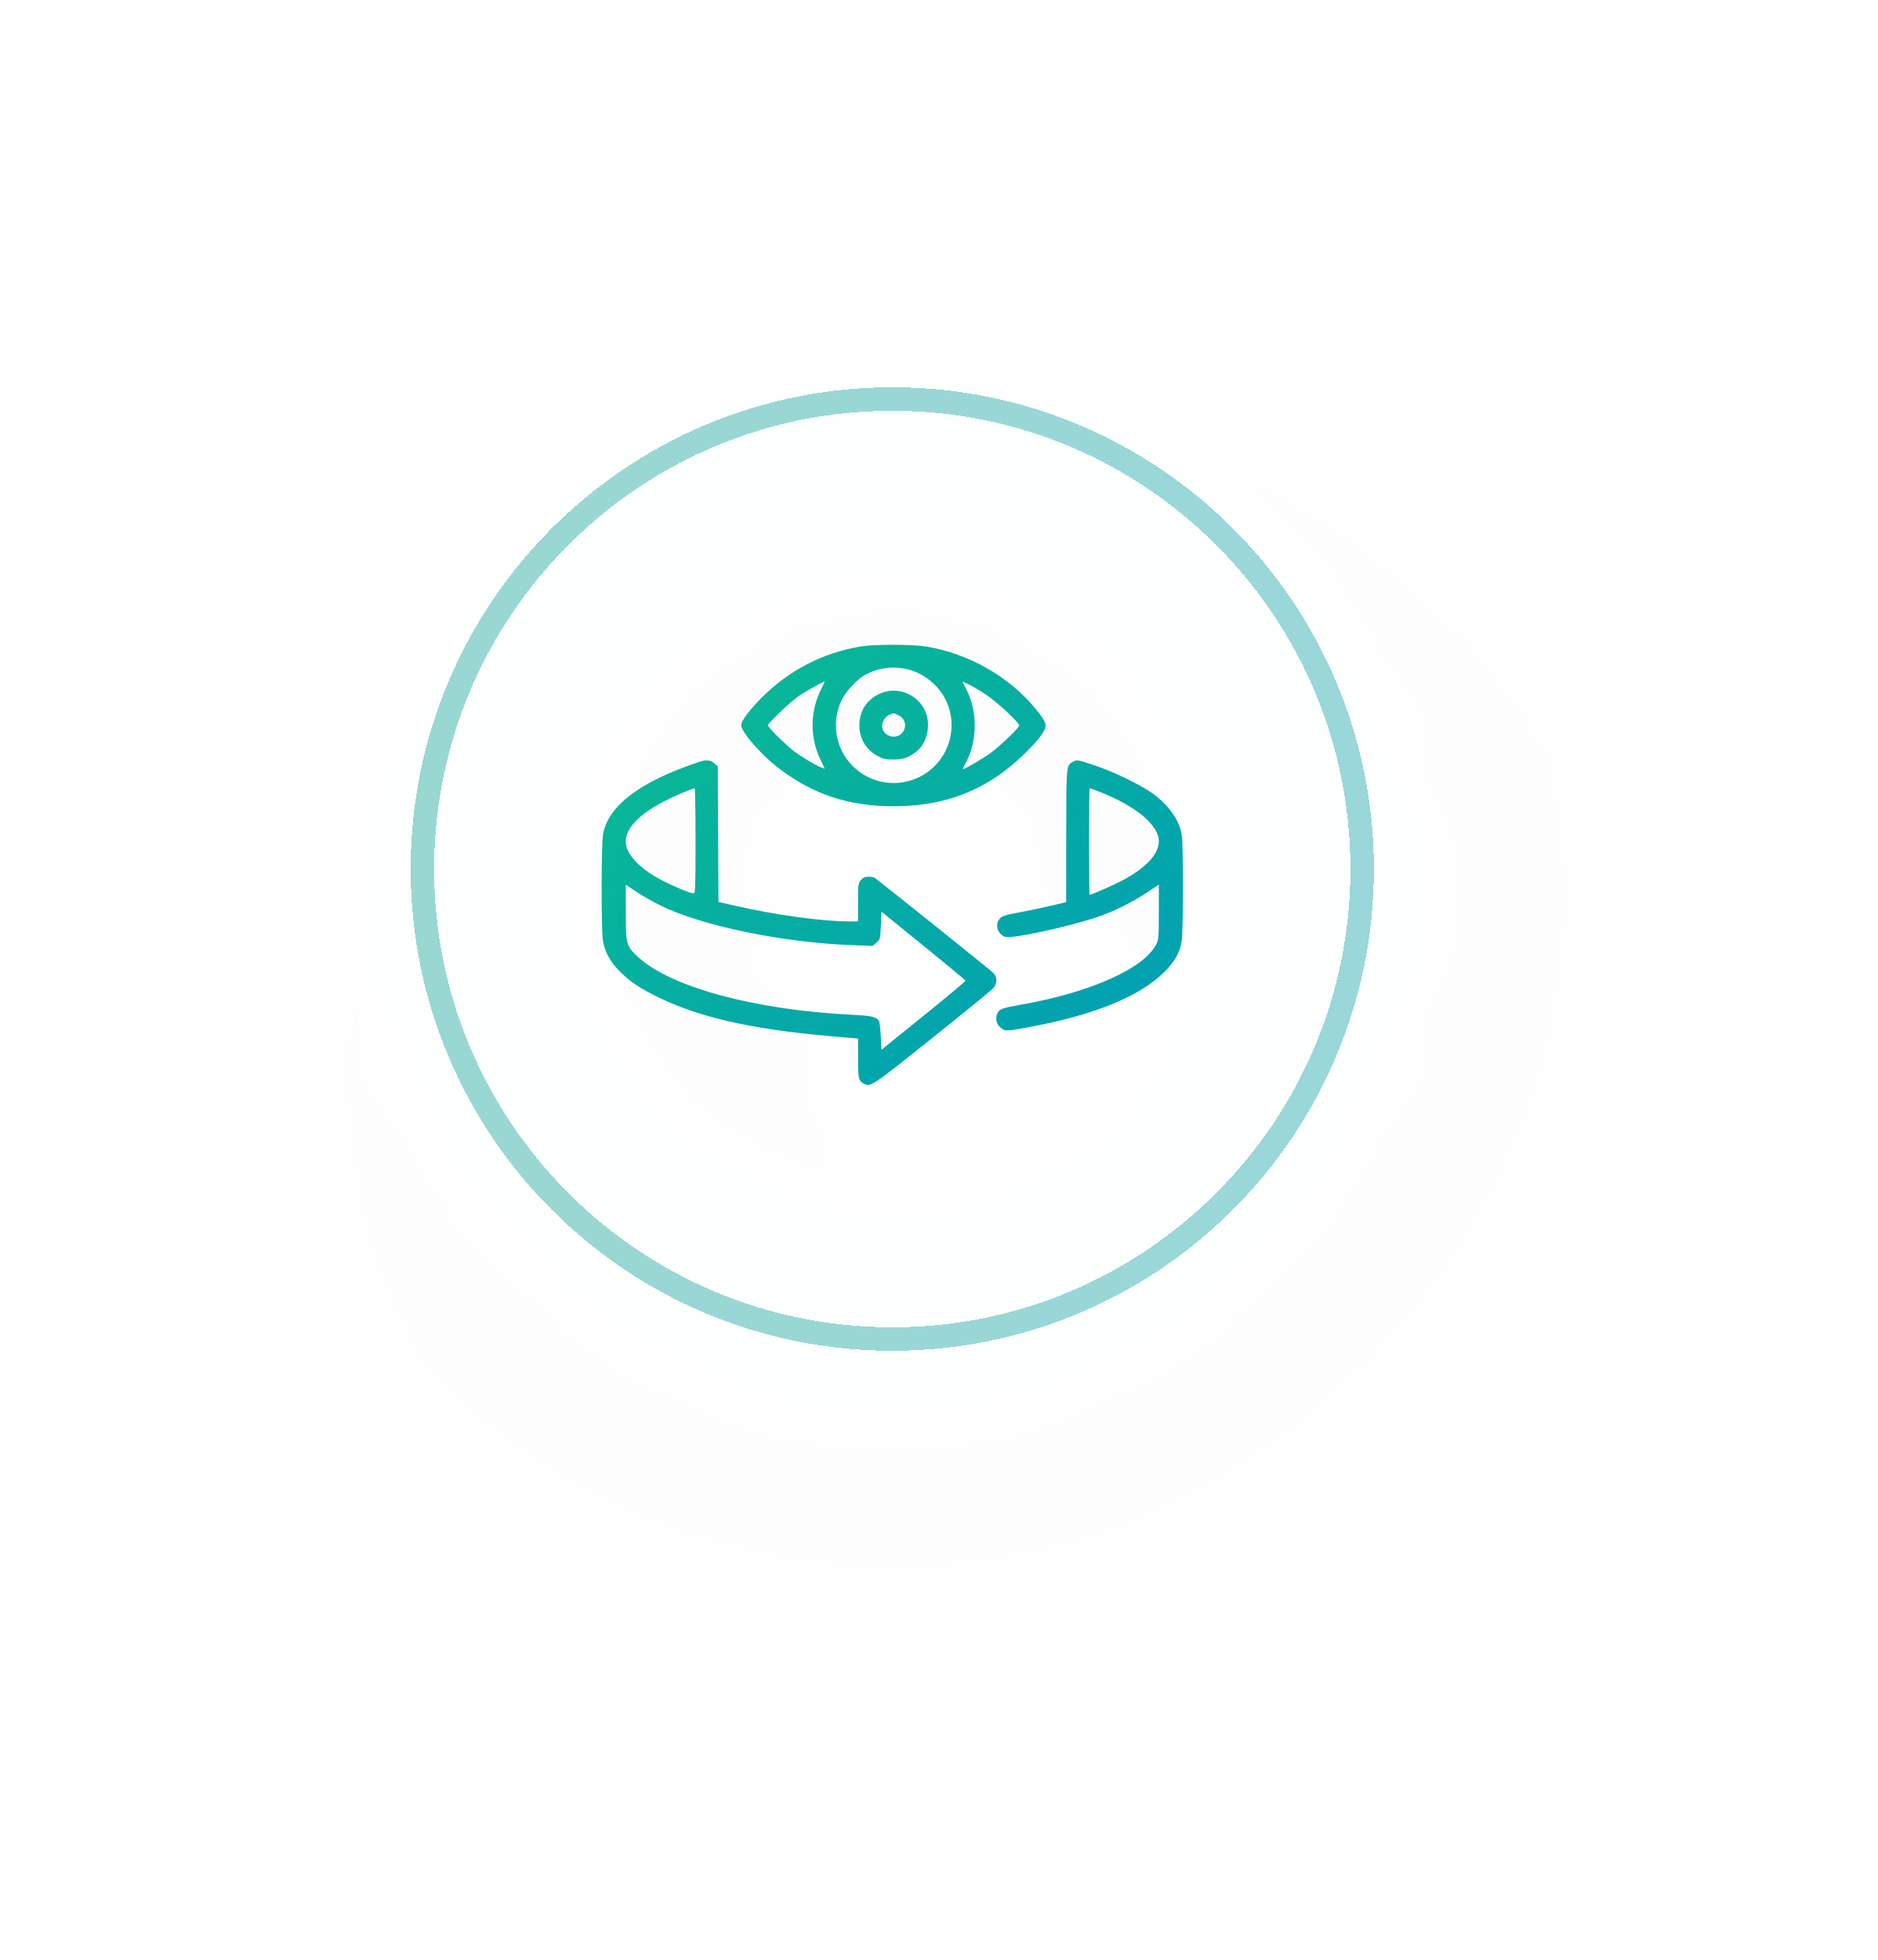
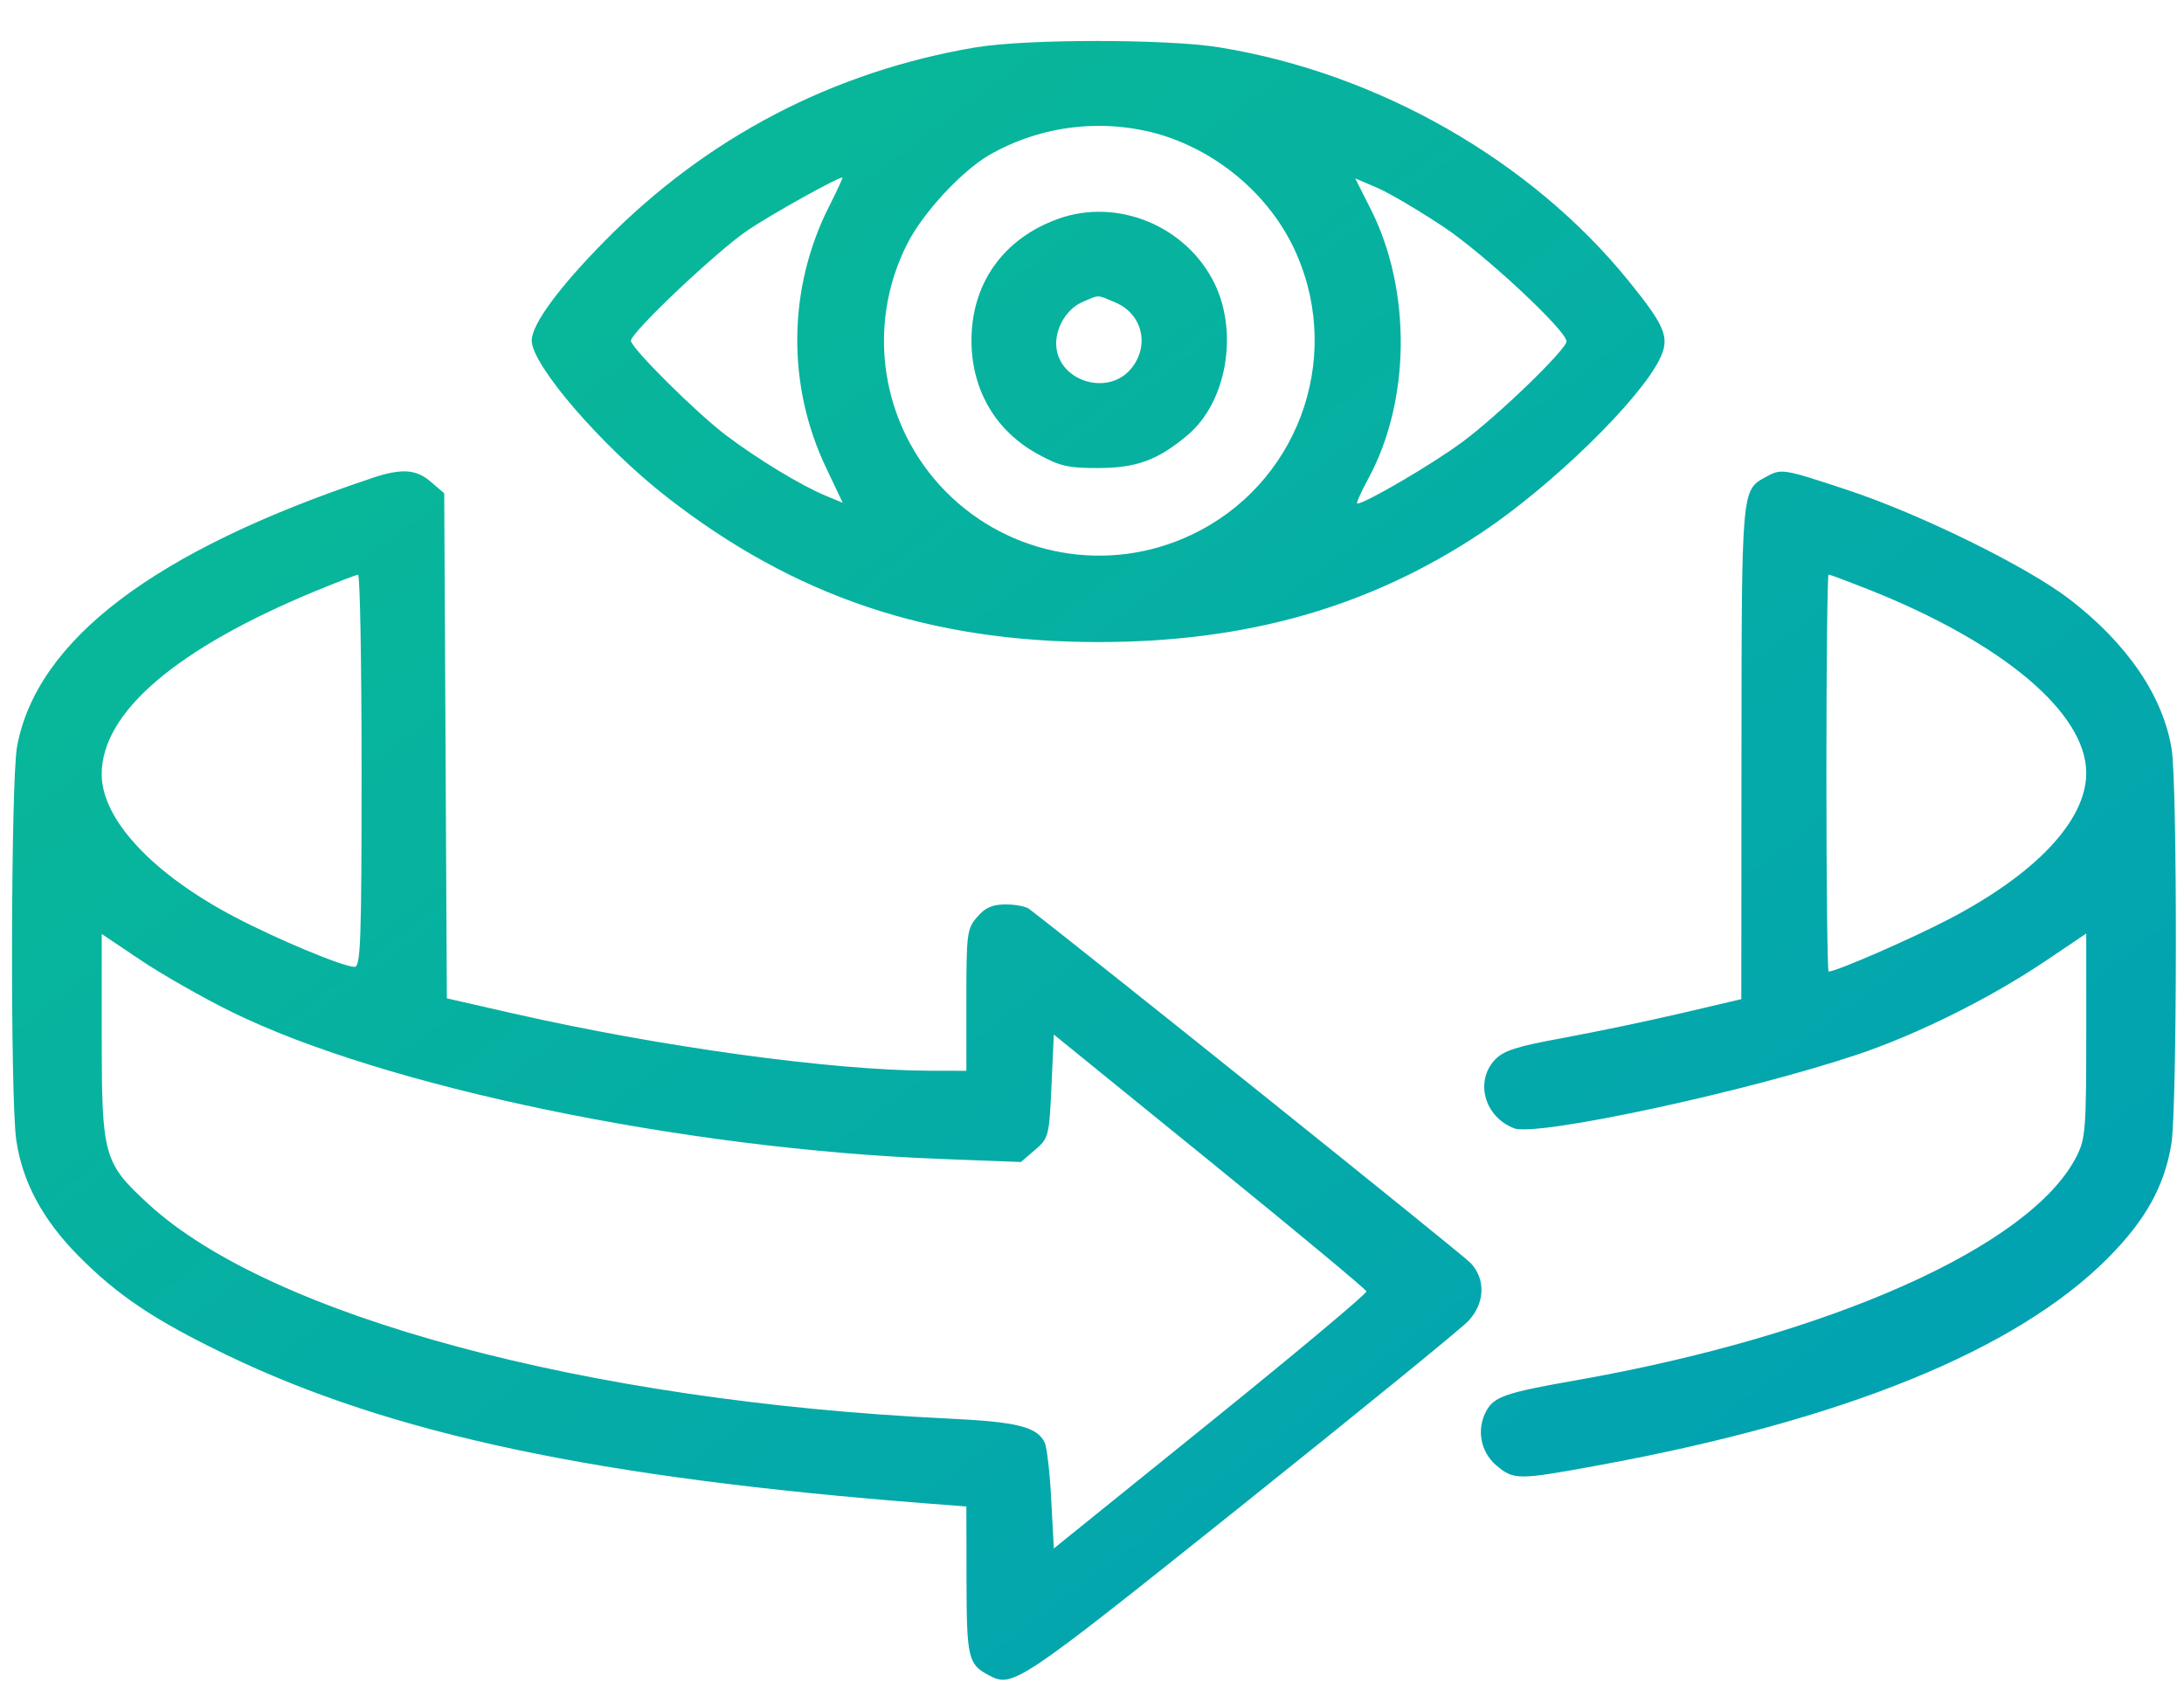
- <svg xmlns="http://www.w3.org/2000/svg" width="160" height="167" fill="none">
-   <path fill-rule="evenodd" clip-rule="evenodd" d="M73.341 55.083c-3.269.552-6.151 2.055-8.492 4.428-1.057 1.071-1.676 1.915-1.676 2.283 0 .56 1.6 2.415 3.082 3.573 2.93 2.287 6.03 3.33 9.899 3.328 3.397 0 6.204-.802 8.762-2.503 1.607-1.069 3.629-3.04 4.084-3.981.233-.482.132-.735-.707-1.772-2.236-2.764-5.74-4.766-9.378-5.355-1.2-.195-4.422-.195-5.574 0zm4.25 2.006c1.377.425 2.553 1.467 3.102 2.747a4.922 4.922 0 01-2.426 6.409 4.933 4.933 0 01-5.623-1.002 4.908 4.908 0 01-.869-5.672c.352-.695 1.234-1.649 1.867-2.02a5.052 5.052 0 013.95-.462zm-7.59 1.595a6.793 6.793 0 00-.078 6.044l.37.779-.396-.164c-.554-.228-1.585-.855-2.29-1.392-.684-.52-2.163-1.992-2.163-2.153 0-.189 1.976-2.058 2.674-2.528.542-.367 2.05-1.206 2.169-1.208.015 0-.113.28-.286.622zm14.05.51c.935.624 2.812 2.372 2.812 2.619 0 .184-1.56 1.692-2.38 2.3-.686.508-2.23 1.413-2.412 1.413-.03 0 .087-.262.26-.582.962-1.776.984-4.3.055-6.148l-.36-.713.499.213c.274.117.96.521 1.525.898zm-8.824-.185c-1.269.453-2.004 1.501-1.986 2.828.015 1.108.56 2.027 1.513 2.553.508.28.698.324 1.4.322.867-.002 1.358-.184 2.035-.754.889-.748 1.17-2.336.616-3.47-.644-1.316-2.217-1.966-3.578-1.48zm1.3 1.91c.619.259.8.97.382 1.501-.536.682-1.729.295-1.729-.56 0-.388.257-.797.592-.943.407-.177.325-.177.755.002zm-17.032 4.03c-4.955 1.654-7.657 3.702-8.104 6.141-.142.778-.157 8.04-.017 9 .138.956.599 1.818 1.414 2.644.897.91 1.748 1.48 3.391 2.273 3.78 1.822 8.5 2.82 16.107 3.408l.839.064.003 1.695c.004 1.768.038 1.916.503 2.164.558.297.643.24 5.738-3.831 2.724-2.177 5.086-4.1 5.25-4.275.377-.404.4-.95.053-1.323-.174-.188-8.653-6.986-10.111-8.107-.073-.056-.315-.102-.537-.102-.304 0-.467.072-.652.287-.234.272-.247.377-.247 1.904v1.617l-.839-.002c-2.248-.006-6.206-.551-9.57-1.318l-1.485-.339-.03-5.779-.03-5.78-.303-.26c-.345-.297-.672-.316-1.373-.082zm31.923-.03c-.548.305-.545.263-.549 6.305l-.004 5.643-1.379.323a67.9 67.9 0 01-2.698.564c-1.067.195-1.367.29-1.564.5-.465.496-.237 1.31.44 1.569.514.196 5.288-.828 7.843-1.683 1.378-.461 3.043-1.287 4.304-2.135l.951-.64v2.333c0 2.146-.018 2.369-.224 2.772-1.046 2.051-5.629 4.098-11.474 5.123-1.592.28-1.862.372-2.037.7a1 1 0 00.222 1.239c.41.345.487.345 2.337.006 5.622-1.03 9.572-2.635 11.671-4.745.863-.867 1.295-1.643 1.454-2.614.133-.815.139-8.23.006-9.038-.198-1.212-1.013-2.408-2.333-3.424-.978-.752-3.425-1.955-5.11-2.511-1.469-.485-1.49-.489-1.856-.286zm-32.14 6.72c0 3.883-.021 4.489-.16 4.489-.26 0-1.773-.63-2.76-1.15-1.87-.983-3.03-2.23-3.03-3.258 0-1.42 1.712-2.882 4.923-4.205.476-.196.902-.359.946-.362.045-.002.081 2.016.081 4.485zm34.478-4.157c3.096 1.225 5.006 2.832 5.006 4.21 0 1.082-1.143 2.3-3.137 3.341-.867.454-2.588 1.203-2.761 1.203-.028 0-.051-2.044-.051-4.544 0-2.498.023-4.543.05-4.543.03 0 .43.15.893.333zM56.303 77.16c3.489 1.716 10.37 3.143 16.229 3.365l1.841.07.322-.277c.314-.269.324-.31.377-1.458l.054-1.182 3.567 2.895c1.962 1.592 3.577 2.934 3.59 2.984.012.049-1.593 1.392-3.567 2.986l-3.59 2.897-.059-1.112c-.031-.612-.098-1.2-.148-1.306-.17-.366-.625-.48-2.227-.556-8.26-.394-15.495-2.335-18.293-4.908-1.029-.946-1.07-1.094-1.07-3.84v-2.342l.892.599c.491.33 1.428.863 2.083 1.185z" fill="url(#paint0_linear_1710_5925)" />
-   <g opacity=".4" filter="url(#filter0_dd_1710_5925)">
-     <circle cx="76.045" cy="74.045" r="40.045" stroke="url(#paint1_linear_1710_5925)" stroke-width="2" shape-rendering="crispEdges" />
-   </g>
+ <svg xmlns="http://www.w3.org/2000/svg" width="50" height="39" fill="none">
+   <path fill-rule="evenodd" clip-rule="evenodd" d="M22.341 1.083c-3.269.552-6.151 2.055-8.492 4.428-1.057 1.071-1.676 1.915-1.676 2.283 0 .56 1.6 2.415 3.082 3.573 2.93 2.287 6.03 3.33 9.899 3.328 3.397 0 6.204-.802 8.762-2.503 1.607-1.069 3.629-3.04 4.084-3.981.233-.482.132-.735-.707-1.772-2.236-2.764-5.74-4.766-9.378-5.355-1.2-.195-4.422-.195-5.574 0zm4.25 2.006c1.377.425 2.553 1.467 3.101 2.747a4.922 4.922 0 01-2.425 6.409 4.933 4.933 0 01-5.623-1.002 4.908 4.908 0 01-.869-5.672c.352-.695 1.234-1.649 1.867-2.02a5.052 5.052 0 013.95-.462zm-7.59 1.595a6.793 6.793 0 00-.078 6.044l.37.779-.396-.164c-.554-.228-1.585-.855-2.29-1.392-.684-.52-2.163-1.992-2.163-2.153 0-.189 1.976-2.058 2.674-2.528.542-.367 2.05-1.206 2.169-1.208.015 0-.113.28-.286.622zm14.05.51c.935.624 2.812 2.372 2.812 2.619 0 .184-1.56 1.692-2.38 2.3-.686.508-2.23 1.413-2.412 1.413-.03 0 .087-.262.26-.582.962-1.776.985-4.3.055-6.148l-.36-.713.499.213c.274.117.96.521 1.525.898zm-8.824-.185c-1.268.453-2.004 1.501-1.986 2.828.015 1.108.56 2.028 1.513 2.553.508.28.698.324 1.4.322.867-.002 1.358-.184 2.035-.754.889-.748 1.17-2.336.616-3.47-.644-1.316-2.217-1.966-3.578-1.48zm1.3 1.91c.619.259.8.97.383 1.501-.537.682-1.73.295-1.73-.56 0-.388.257-.797.592-.943.407-.177.325-.177.755.002zM8.495 10.95C3.54 12.602.838 14.65.39 17.09c-.142.778-.157 8.04-.018 9 .139.956.6 1.818 1.415 2.644.897.91 1.748 1.48 3.391 2.272 3.78 1.823 8.5 2.822 16.107 3.409l.839.064.003 1.695c.004 1.769.038 1.916.503 2.164.558.297.643.24 5.738-3.831 2.724-2.177 5.086-4.1 5.25-4.275.377-.404.4-.95.053-1.322-.174-.19-8.653-6.987-10.111-8.108-.073-.056-.314-.102-.537-.102-.304 0-.467.072-.652.287-.234.272-.247.377-.247 1.904v1.617l-.839-.002c-2.248-.006-6.206-.551-9.57-1.318l-1.485-.339-.03-5.779-.03-5.78-.303-.26c-.345-.297-.672-.316-1.373-.082zm31.923-.03c-.548.305-.545.263-.549 6.305l-.004 5.643-1.379.323a67.9 67.9 0 01-2.698.564c-1.067.195-1.366.29-1.564.5-.465.496-.237 1.31.44 1.569.514.196 5.288-.828 7.843-1.683 1.378-.461 3.043-1.288 4.304-2.135l.951-.64v2.333c0 2.146-.018 2.369-.224 2.772-1.046 2.051-5.629 4.098-11.473 5.123-1.593.28-1.863.372-2.038.7a1 1 0 00.222 1.239c.41.345.487.345 2.337.006 5.622-1.03 9.572-2.635 11.671-4.745.863-.867 1.295-1.643 1.454-2.614.133-.815.139-8.23.006-9.038-.198-1.212-1.013-2.408-2.333-3.424-.978-.752-3.425-1.955-5.11-2.511-1.469-.485-1.49-.489-1.856-.286zm-32.14 6.72c0 3.883-.021 4.489-.16 4.489-.26 0-1.773-.63-2.76-1.15-1.87-.983-3.03-2.23-3.03-3.258 0-1.42 1.712-2.882 4.923-4.205.476-.196.902-.359.946-.362.045-.002.081 2.016.081 4.485zm34.478-4.157c3.096 1.225 5.006 2.832 5.006 4.21 0 1.082-1.143 2.3-3.137 3.341-.867.453-2.588 1.203-2.761 1.203-.028 0-.051-2.044-.051-4.544 0-2.498.023-4.543.05-4.543.03 0 .43.15.893.333zM5.303 23.16c3.489 1.716 10.37 3.143 16.229 3.365l1.841.07.322-.277c.314-.269.324-.31.377-1.458l.054-1.182 3.567 2.895c1.962 1.592 3.577 2.934 3.59 2.983.012.05-1.593 1.393-3.567 2.987l-3.59 2.897-.059-1.112c-.032-.612-.098-1.2-.148-1.306-.17-.366-.625-.48-2.227-.556-8.26-.394-15.495-2.335-18.293-4.908-1.029-.946-1.07-1.094-1.07-3.84v-2.342l.892.599c.491.33 1.428.863 2.082 1.185z" fill="url(#paint0_linear_1710_5926)" />
  <defs>
-     <linearGradient id="paint0_linear_1710_5925" x1="51.276" y1="54.938" x2="88.05" y2="103.745" gradientUnits="userSpaceOnUse">
+     <linearGradient id="paint0_linear_1710_5926" x1=".276" y1=".938" x2="37.05" y2="49.745" gradientUnits="userSpaceOnUse">
      <stop stop-color="#0ABD92" />
      <stop offset="1" stop-color="#009DB8" />
    </linearGradient>
-     <linearGradient id="paint1_linear_1710_5925" x1="34.429" y1="74.046" x2="208.492" y2="74.046" gradientUnits="userSpaceOnUse">
-       <stop stop-color="#009B8D" />
-       <stop offset="1" stop-color="#009DB9" />
-     </linearGradient>
-     <filter id="filter0_dd_1710_5925" x=".681" y=".969" width="159.309" height="165.6" filterUnits="userSpaceOnUse" color-interpolation-filters="sRGB">
-       <feFlood flood-opacity="0" result="BackgroundImageFix" />
-       <feColorMatrix in="SourceAlpha" values="0 0 0 0 0 0 0 0 0 0 0 0 0 0 0 0 0 0 127 0" result="hardAlpha" />
-       <feOffset dx="8.58" dy="17.16" />
-       <feGaussianBlur stdDeviation="17.16" />
-       <feComposite in2="hardAlpha" operator="out" />
-       <feColorMatrix values="0 0 0 0 0 0 0 0 0 0 0 0 0 0 0 0 0 0 0.19 0" />
-       <feBlend in2="BackgroundImageFix" result="effect1_dropShadow_1710_5925" />
-       <feColorMatrix in="SourceAlpha" values="0 0 0 0 0 0 0 0 0 0 0 0 0 0 0 0 0 0 127 0" result="hardAlpha" />
-       <feOffset dy="2.288" />
-       <feGaussianBlur stdDeviation="17.16" />
-       <feComposite in2="hardAlpha" operator="out" />
-       <feColorMatrix values="0 0 0 0 0 0 0 0 0 0.608 0 0 0 0 0.553 0 0 0 0.23 0" />
-       <feBlend in2="effect1_dropShadow_1710_5925" result="effect2_dropShadow_1710_5925" />
-       <feBlend in="SourceGraphic" in2="effect2_dropShadow_1710_5925" result="shape" />
-     </filter>
  </defs>
</svg>
